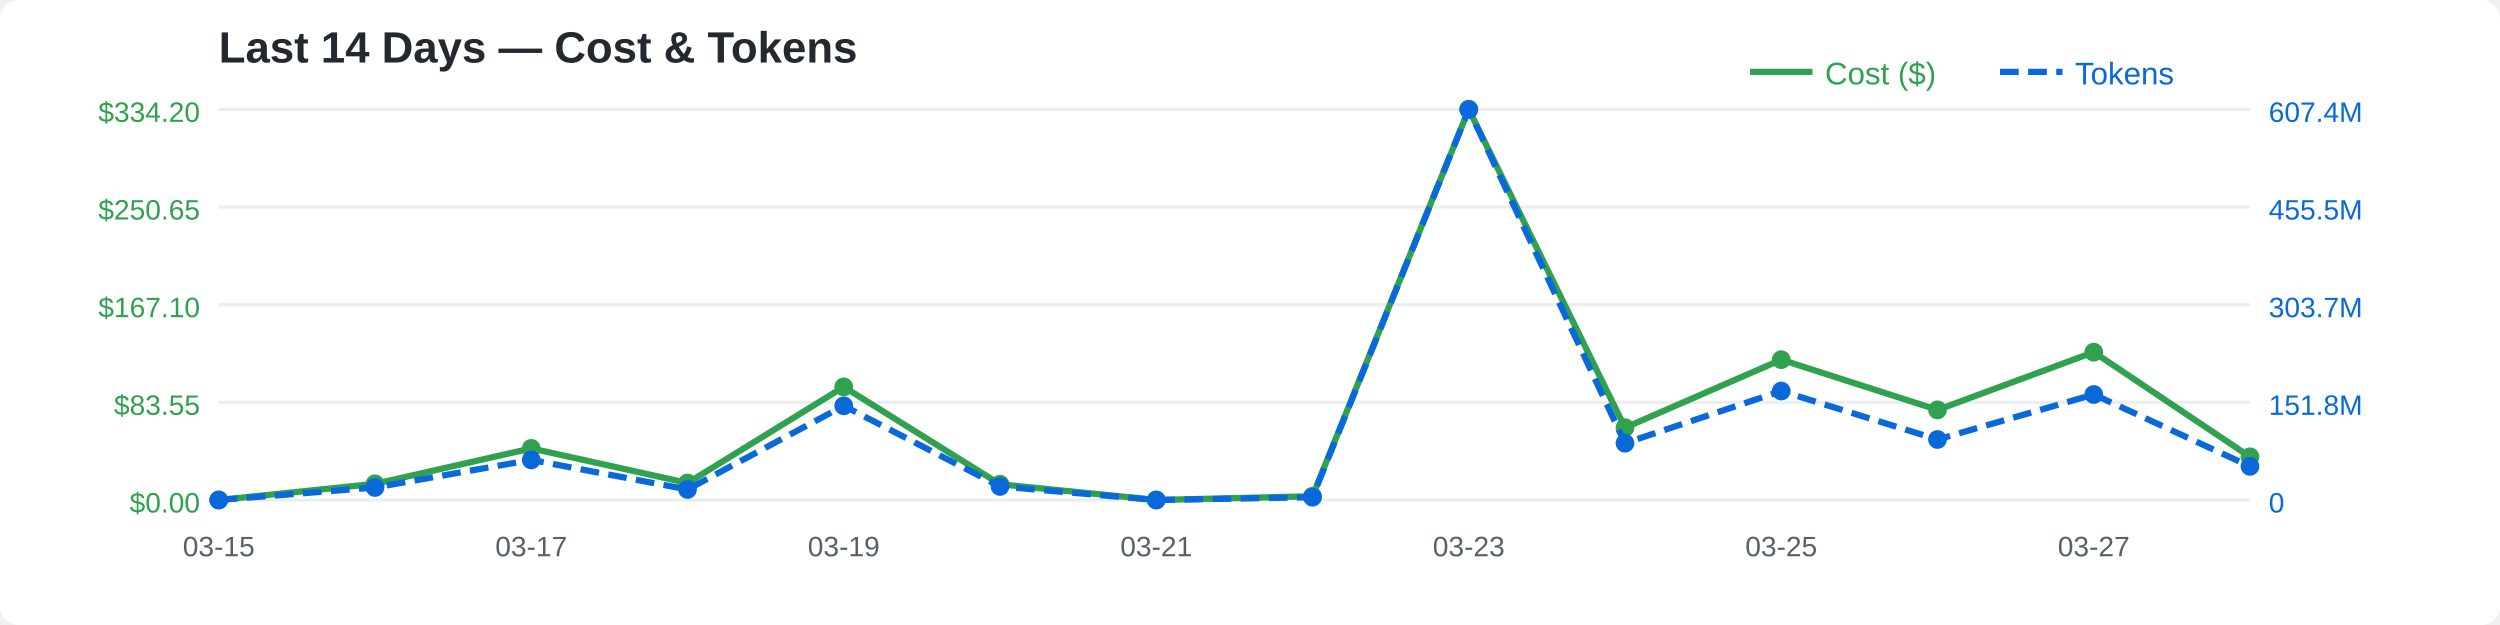
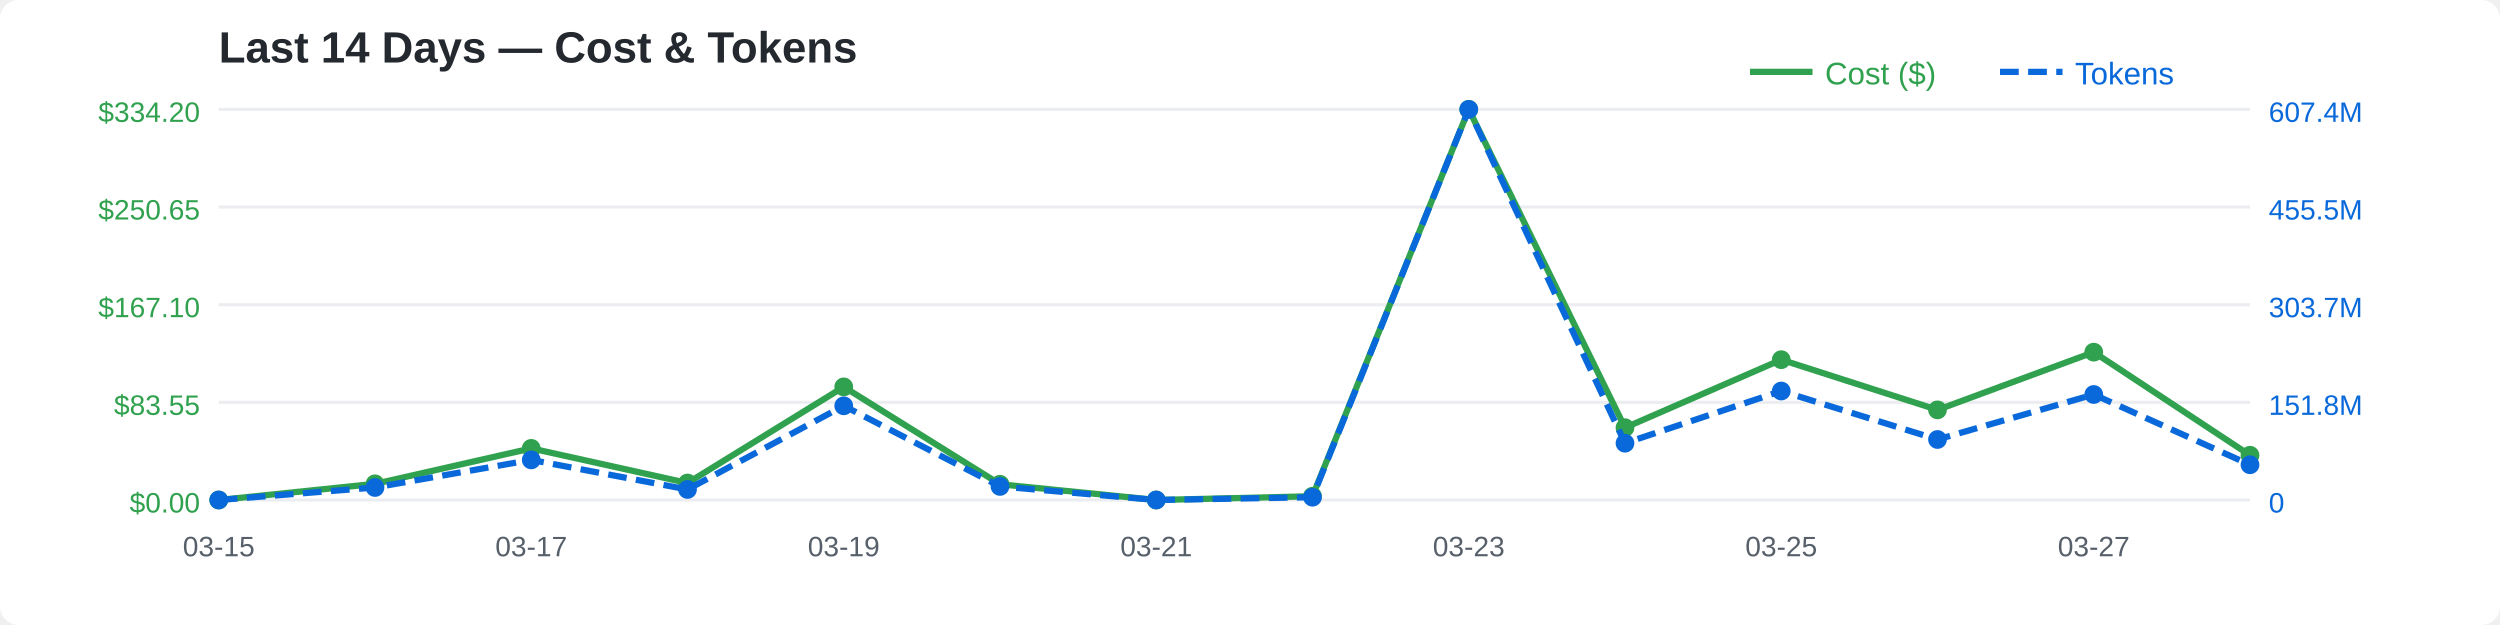
<svg xmlns="http://www.w3.org/2000/svg" width="800" height="200" viewBox="0 0 800 200">
  <rect width="800" height="200" fill="#ffffff" rx="6" />
  <text x="70" y="20" font-family="Arial, sans-serif" font-size="14" fill="#24292f" font-weight="bold">Last 14 Days — Cost &amp; Tokens</text>
  <line x1="70" y1="35.0" x2="720" y2="35.0" stroke="#ebedf0" stroke-width="1" />
  <line x1="70" y1="66.25" x2="720" y2="66.25" stroke="#ebedf0" stroke-width="1" />
  <line x1="70" y1="97.5" x2="720" y2="97.5" stroke="#ebedf0" stroke-width="1" />
  <line x1="70" y1="128.75" x2="720" y2="128.75" stroke="#ebedf0" stroke-width="1" />
  <line x1="70" y1="160.0" x2="720" y2="160.0" stroke="#ebedf0" stroke-width="1" />
  <text x="70.0" y="178" font-family="Arial, sans-serif" font-size="9" fill="#57606a" text-anchor="middle">03-15</text>
  <text x="170.0" y="178" font-family="Arial, sans-serif" font-size="9" fill="#57606a" text-anchor="middle">03-17</text>
  <text x="270.0" y="178" font-family="Arial, sans-serif" font-size="9" fill="#57606a" text-anchor="middle">03-19</text>
  <text x="370.0" y="178" font-family="Arial, sans-serif" font-size="9" fill="#57606a" text-anchor="middle">03-21</text>
  <text x="470.0" y="178" font-family="Arial, sans-serif" font-size="9" fill="#57606a" text-anchor="middle">03-23</text>
  <text x="570.0" y="178" font-family="Arial, sans-serif" font-size="9" fill="#57606a" text-anchor="middle">03-25</text>
  <text x="670.0" y="178" font-family="Arial, sans-serif" font-size="9" fill="#57606a" text-anchor="middle">03-27</text>
  <text x="64" y="39.0" font-family="Arial, sans-serif" font-size="9" fill="#30a14e" text-anchor="end">$334.20</text>
  <text x="64" y="70.25" font-family="Arial, sans-serif" font-size="9" fill="#30a14e" text-anchor="end">$250.65</text>
  <text x="64" y="101.5" font-family="Arial, sans-serif" font-size="9" fill="#30a14e" text-anchor="end">$167.10</text>
  <text x="64" y="132.75" font-family="Arial, sans-serif" font-size="9" fill="#30a14e" text-anchor="end">$83.55</text>
  <text x="64" y="164.0" font-family="Arial, sans-serif" font-size="9" fill="#30a14e" text-anchor="end">$0.00</text>
  <text x="726" y="39.0" font-family="Arial, sans-serif" font-size="9" fill="#0969da">607.4M</text>
  <text x="726" y="70.25" font-family="Arial, sans-serif" font-size="9" fill="#0969da">455.5M</text>
  <text x="726" y="101.5" font-family="Arial, sans-serif" font-size="9" fill="#0969da">303.7M</text>
  <text x="726" y="132.75" font-family="Arial, sans-serif" font-size="9" fill="#0969da">151.8M</text>
  <text x="726" y="164.0" font-family="Arial, sans-serif" font-size="9" fill="#0969da">0</text>
-   <polyline points="70.0,160.0 120.0,154.827 170.0,143.482 220.0,154.568 270.0,123.802 320.0,154.966 370.0,160.0 420.0,158.795 470.0,35.0 520.0,136.859 570.0,115.101 620.0,131.16 670.0,112.691 720.0,146.188" fill="none" stroke="#30a14e" stroke-width="2" />
+   <polyline points="70.0,160.0 120.0,154.827 170.0,143.482 220.0,154.568 270.0,123.802 320.0,154.966 370.0,160.0 420.0,158.795 470.0,35.0 520.0,136.859 570.0,115.101 620.0,131.16 670.0,112.691 720.0,145.683" fill="none" stroke="#30a14e" stroke-width="2" />
  <circle cx="70.0" cy="160.0" r="3" fill="#30a14e">
    </circle>
  <circle cx="120.0" cy="154.827" r="3" fill="#30a14e">
    </circle>
  <circle cx="170.0" cy="143.482" r="3" fill="#30a14e">
    </circle>
  <circle cx="220.0" cy="154.568" r="3" fill="#30a14e">
    </circle>
  <circle cx="270.0" cy="123.802" r="3" fill="#30a14e">
    </circle>
  <circle cx="320.0" cy="154.966" r="3" fill="#30a14e">
    </circle>
  <circle cx="370.0" cy="160.0" r="3" fill="#30a14e">
    </circle>
  <circle cx="420.0" cy="158.795" r="3" fill="#30a14e">
    </circle>
  <circle cx="470.0" cy="35.0" r="3" fill="#30a14e">
    </circle>
  <circle cx="520.0" cy="136.859" r="3" fill="#30a14e">
    </circle>
  <circle cx="570.0" cy="115.101" r="3" fill="#30a14e">
    </circle>
  <circle cx="620.0" cy="131.16" r="3" fill="#30a14e">
    </circle>
  <circle cx="670.0" cy="112.691" r="3" fill="#30a14e">
    </circle>
-   <circle cx="720.0" cy="146.188" r="3" fill="#30a14e">
+   <circle cx="720.0" cy="145.683" r="3" fill="#30a14e">
    </circle>
-   <polyline points="70.0,160.0 120.0,155.999 170.0,147.169 220.0,156.63 270.0,129.859 320.0,155.662 370.0,160.0 420.0,159.105 470.0,35.0 520.0,141.82 570.0,125.128 620.0,140.638 670.0,126.233 720.0,149.236" fill="none" stroke="#0969da" stroke-width="2" stroke-dasharray="6,3" />
+   <polyline points="70.0,160.0 120.0,155.999 170.0,147.169 220.0,156.63 270.0,129.859 320.0,155.662 370.0,160.0 420.0,159.105 470.0,35.0 520.0,141.82 570.0,125.128 620.0,140.638 670.0,126.233 720.0,148.724" fill="none" stroke="#0969da" stroke-width="2" stroke-dasharray="6,3" />
  <circle cx="70.0" cy="160.0" r="3" fill="#0969da">
    </circle>
  <circle cx="120.0" cy="155.999" r="3" fill="#0969da">
    </circle>
  <circle cx="170.0" cy="147.169" r="3" fill="#0969da">
    </circle>
  <circle cx="220.0" cy="156.63" r="3" fill="#0969da">
    </circle>
  <circle cx="270.0" cy="129.859" r="3" fill="#0969da">
    </circle>
  <circle cx="320.0" cy="155.662" r="3" fill="#0969da">
    </circle>
  <circle cx="370.0" cy="160.0" r="3" fill="#0969da">
    </circle>
  <circle cx="420.0" cy="159.105" r="3" fill="#0969da">
    </circle>
  <circle cx="470.0" cy="35.0" r="3" fill="#0969da">
    </circle>
  <circle cx="520.0" cy="141.82" r="3" fill="#0969da">
    </circle>
  <circle cx="570.0" cy="125.128" r="3" fill="#0969da">
    </circle>
  <circle cx="620.0" cy="140.638" r="3" fill="#0969da">
    </circle>
  <circle cx="670.0" cy="126.233" r="3" fill="#0969da">
    </circle>
-   <circle cx="720.0" cy="149.236" r="3" fill="#0969da">
+   <circle cx="720.0" cy="148.724" r="3" fill="#0969da">
    </circle>
  <line x1="560" y1="23" x2="580" y2="23" stroke="#30a14e" stroke-width="2" />
  <text x="584" y="27" font-family="Arial, sans-serif" font-size="10" fill="#30a14e">Cost ($)</text>
  <line x1="640" y1="23" x2="660" y2="23" stroke="#0969da" stroke-width="2" stroke-dasharray="6,3" />
  <text x="664" y="27" font-family="Arial, sans-serif" font-size="10" fill="#0969da">Tokens</text>
</svg>
